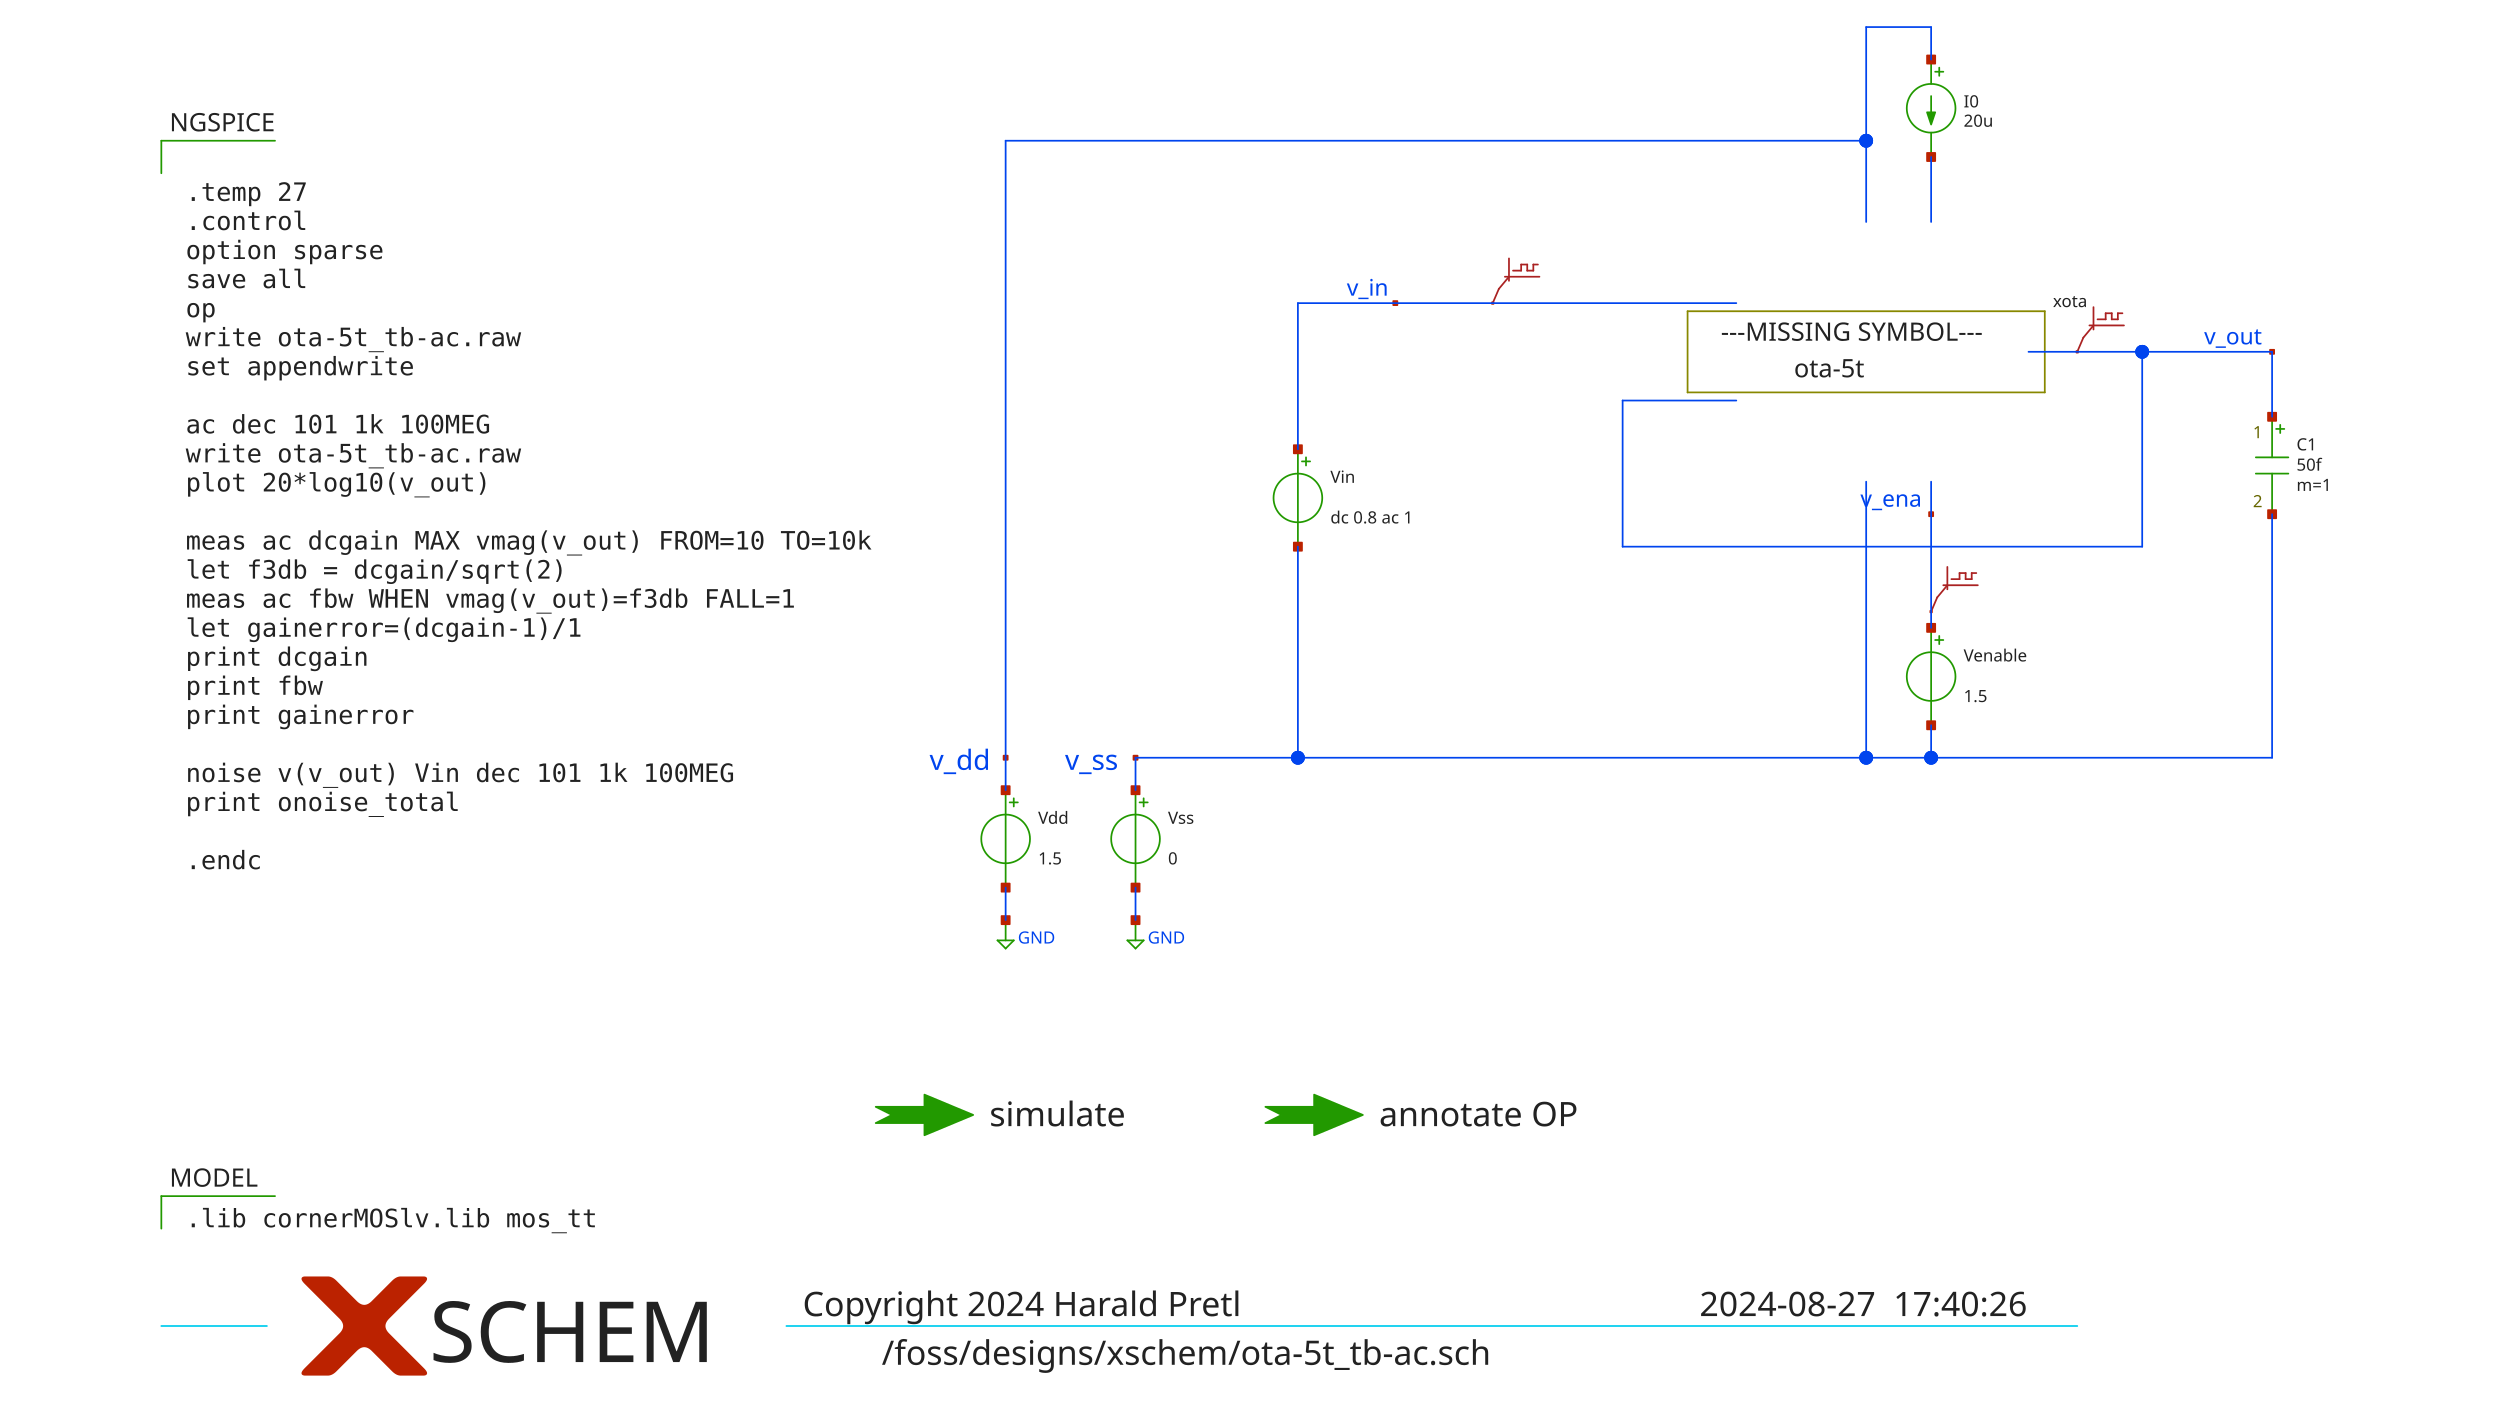
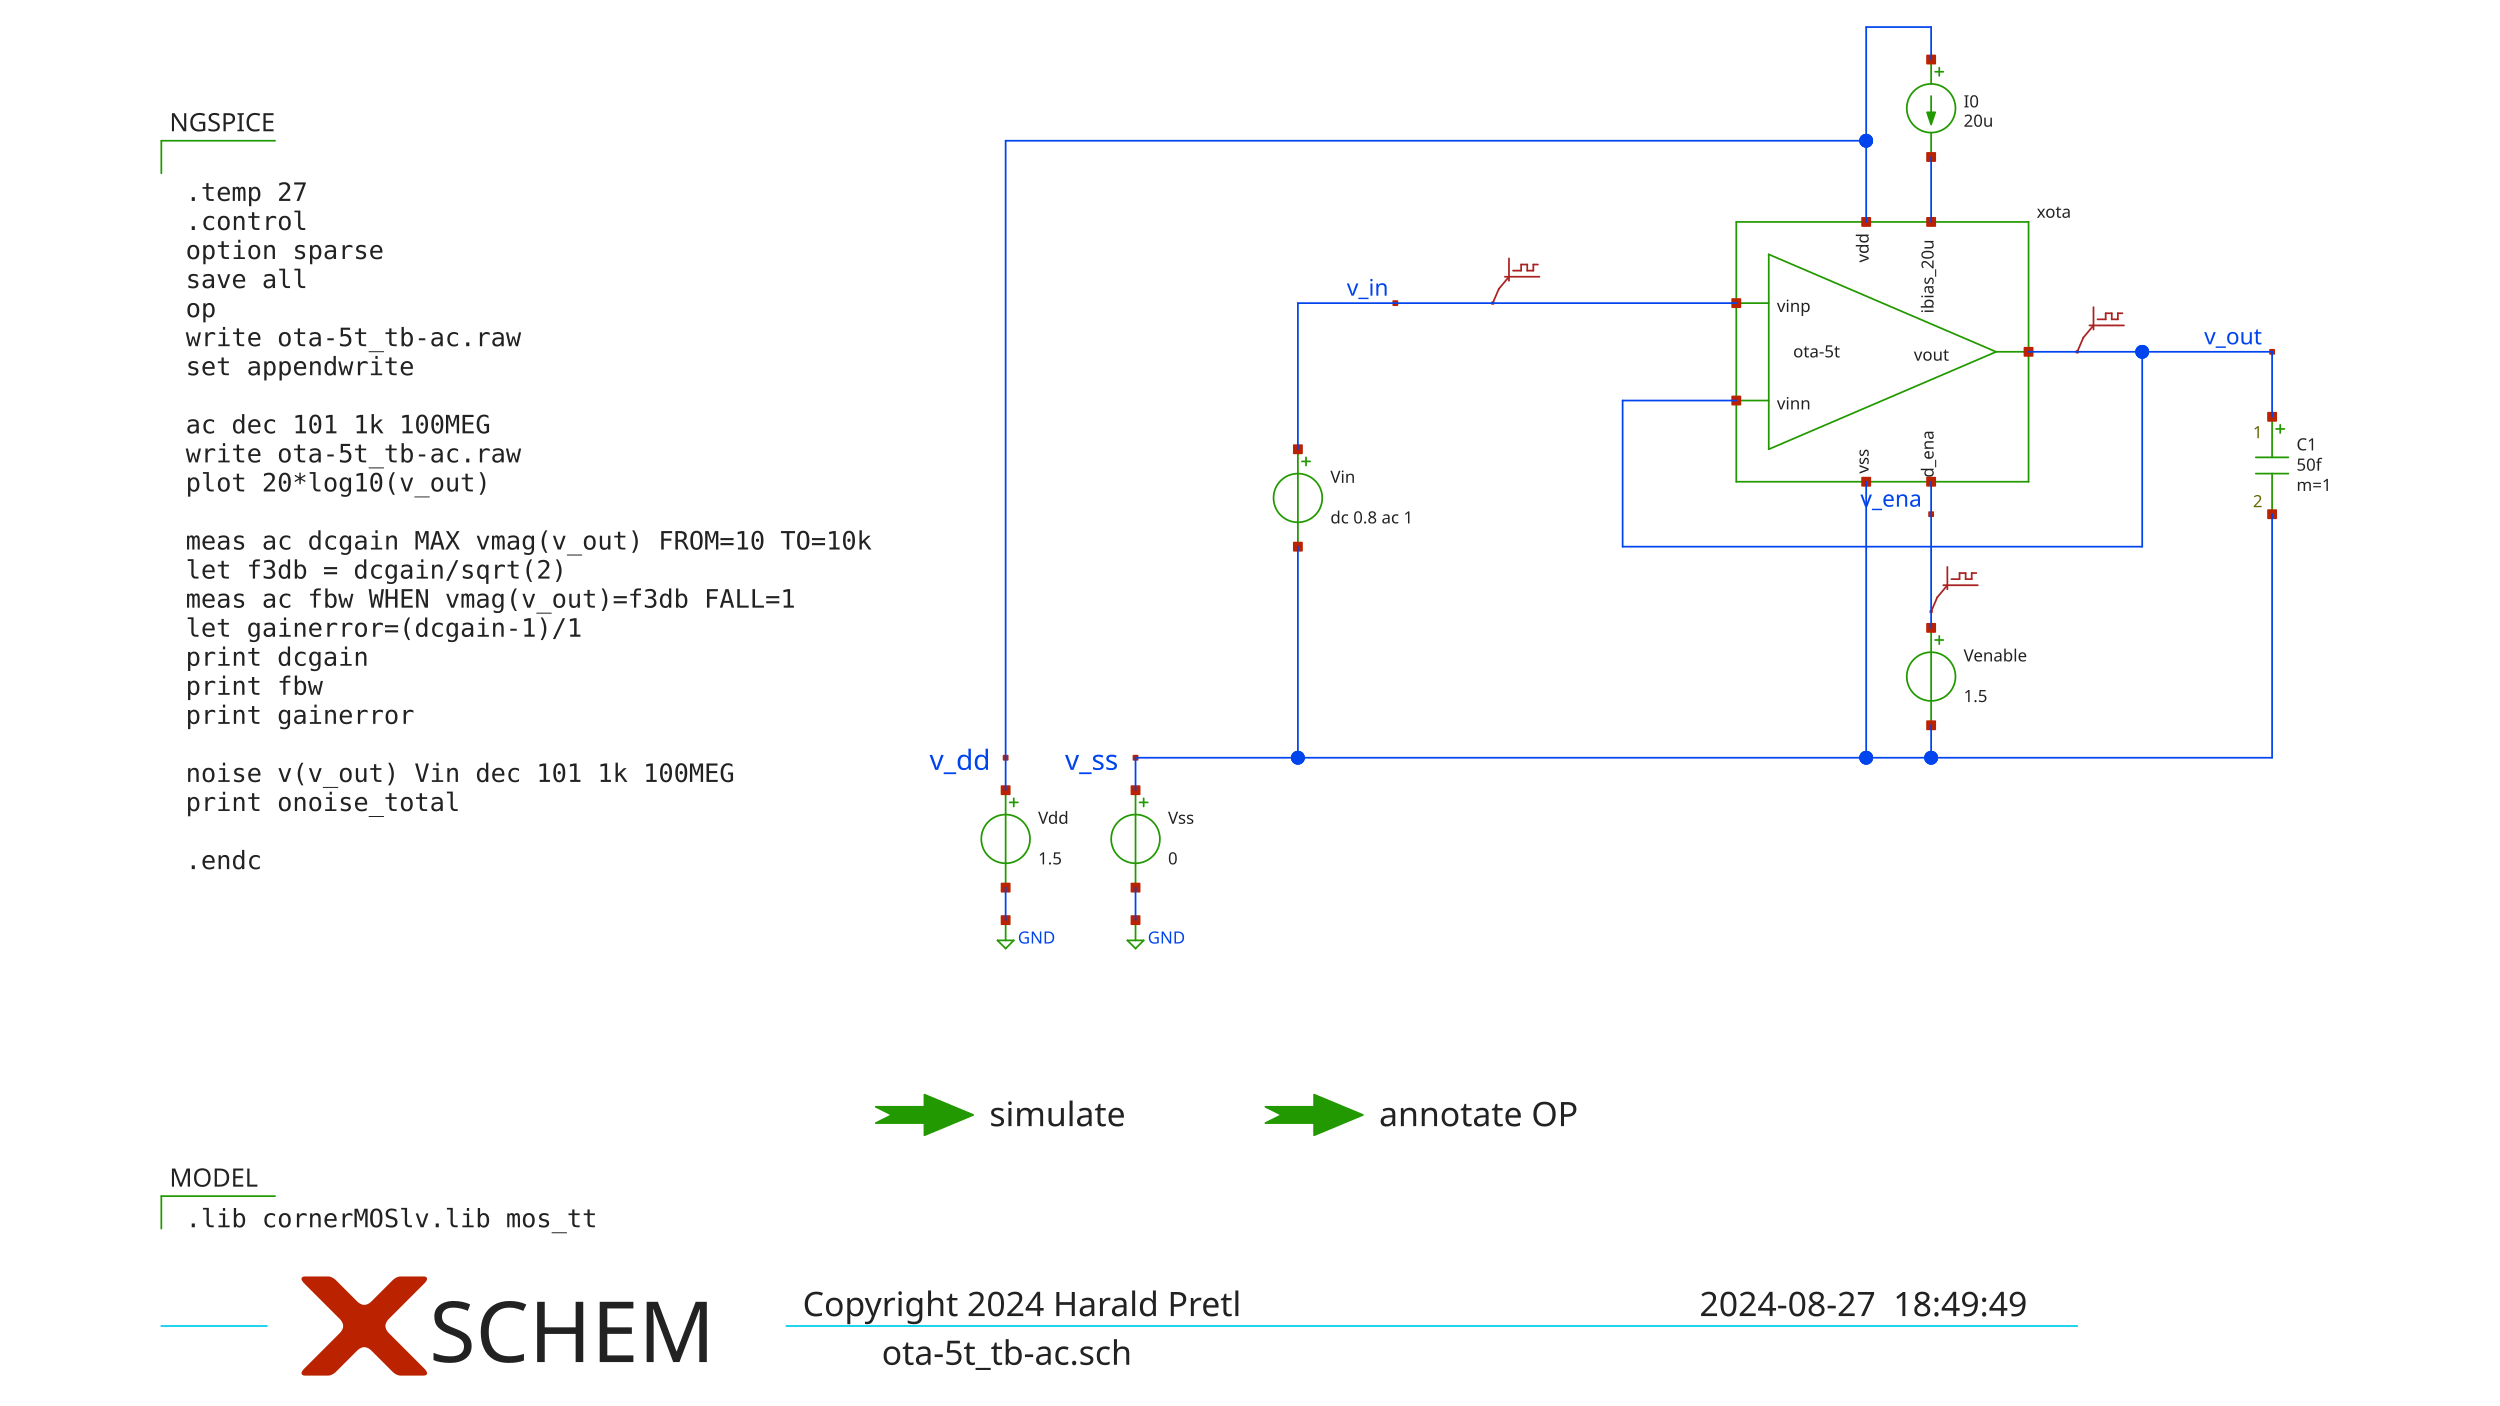
<svg xmlns="http://www.w3.org/2000/svg" width="900" height="506" version="1.1">
  <style type="text/css">
.l0{
  fill: #ffffff;
  stroke: #ffffff;
  stroke-linecap:round;
  stroke-linejoin:round;
  stroke-width: 0.631;
}
.l1{
  fill: #0044ee;
  stroke: #0044ee;
  stroke-linecap:round;
  stroke-linejoin:round;
  stroke-width: 0.631;
}
.l2{
  fill: #aaaaaa; fill-opacity: 0.2;
  stroke: #aaaaaa;
  stroke-linecap:round;
  stroke-linejoin:round;
  stroke-width: 0.631;
}
.l3{
  fill: #222222; fill-opacity: 0.5;
  stroke: #222222;
  stroke-linecap:round;
  stroke-linejoin:round;
  stroke-width: 0.631;
}
.l4{
  fill: #229900;
  stroke: #229900;
  stroke-linecap:round;
  stroke-linejoin:round;
  stroke-width: 0.631;
}
.l5{
  fill: #bb2200;
  stroke: #bb2200;
  stroke-linecap:round;
  stroke-linejoin:round;
  stroke-width: 0.631;
}
.l6{
  fill: #00ccee; fill-opacity: 0.5;
  stroke: #00ccee;
  stroke-linecap:round;
  stroke-linejoin:round;
  stroke-width: 0.631;
}
.l7{
  fill: #ff0000; fill-opacity: 0.5;
  stroke: #ff0000;
  stroke-linecap:round;
  stroke-linejoin:round;
  stroke-width: 0.631;
}
.l8{
  fill: #888800; fill-opacity: 0.5;
  stroke: #888800;
  stroke-linecap:round;
  stroke-linejoin:round;
  stroke-width: 0.631;
}
.l9{
  fill: #00aaaa; fill-opacity: 0.5;
  stroke: #00aaaa;
  stroke-linecap:round;
  stroke-linejoin:round;
  stroke-width: 0.631;
}
.l10{
  fill: #880088;
  stroke: #880088;
  stroke-linecap:round;
  stroke-linejoin:round;
  stroke-width: 0.631;
}
.l11{
  fill: #00ff00; fill-opacity: 0.5;
  stroke: #00ff00;
  stroke-linecap:round;
  stroke-linejoin:round;
  stroke-width: 0.631;
}
.l12{
  fill: #0000cc; fill-opacity: 0.5;
  stroke: #0000cc;
  stroke-linecap:round;
  stroke-linejoin:round;
  stroke-width: 0.631;
}
.l13{
  fill: #666600; fill-opacity: 0.5;
  stroke: #666600;
  stroke-linecap:round;
  stroke-linejoin:round;
  stroke-width: 0.631;
}
.l14{
  fill: #557755; fill-opacity: 0.2;
  stroke: #557755;
  stroke-linecap:round;
  stroke-linejoin:round;
  stroke-width: 0.631;
}
.l15{
  fill: #aa2222; fill-opacity: 0.5;
  stroke: #aa2222;
  stroke-linecap:round;
  stroke-linejoin:round;
  stroke-width: 0.631;
}
.l16{
  fill: #7ccc40; fill-opacity: 0.5;
  stroke: #7ccc40;
  stroke-linecap:round;
  stroke-linejoin:round;
  stroke-width: 0.631;
}
.l17{
  fill: #00ffcc; fill-opacity: 0.2;
  stroke: #00ffcc;
  stroke-linecap:round;
  stroke-linejoin:round;
  stroke-width: 0.631;
}
.l18{
  fill: #ce0097; fill-opacity: 0.5;
  stroke: #ce0097;
  stroke-linecap:round;
  stroke-linejoin:round;
  stroke-width: 0.631;
}
.l19{
  fill: #d2d46b; fill-opacity: 0.2;
  stroke: #d2d46b;
  stroke-linecap:round;
  stroke-linejoin:round;
  stroke-width: 0.631;
}
.l20{
  fill: #ef6158; fill-opacity: 0.2;
  stroke: #ef6158;
  stroke-linecap:round;
  stroke-linejoin:round;
  stroke-width: 0.631;
}
.l21{
  fill: #fdb200; fill-opacity: 0.2;
  stroke: #fdb200;
  stroke-linecap:round;
  stroke-linejoin:round;
  stroke-width: 0.631;
}
text {font-family: Sans-Serif;}
</style>
  <rect class="l0" x="0" y="0" width="900" height="506" />
  <text fill="#0044ee" xml:space="preserve" font-size="6.079" transform="translate(366.414, 339.68)">GND</text>
  <text fill="#0044ee" xml:space="preserve" font-size="10.03" transform="translate(334.646, 277.144)">v_dd</text>
  <text fill="#0044ee" xml:space="preserve" font-size="6.079" transform="translate(413.175, 339.68)">GND</text>
  <text fill="#0044ee" xml:space="preserve" font-size="10.03" transform="translate(383.408, 277.144)">v_ss</text>
  <text fill="#0044ee" xml:space="preserve" font-size="8.207" transform="translate(793.493, 123.964)">v_out</text>
  <text fill="#0044ee" xml:space="preserve" font-size="8.207" transform="translate(484.853, 106.429)">v_in</text>
  <text fill="#0044ee" xml:space="preserve" font-size="8.207" transform="translate(669.744, 182.416)">v_ena</text>
  <text fill="#222222" xml:space="preserve" font-size="9.118" transform="translate(61.0031, 427.195)">MODEL</text>
  <text fill="#222222" xml:space="preserve" font-size="9.118" style="font-family:Monospace;" transform="translate(66.8483, 441.808)">.lib cornerMOSlv.lib mos_tt</text>
  <text fill="#222222" xml:space="preserve" font-size="9.118" transform="translate(61.0031, 47.2582)">NGSPICE</text>
  <text fill="#222222" xml:space="preserve" font-size="9.118" style="font-family:Monospace;" transform="translate(66.8483, 72.3301)">.temp 27</text>
  <text fill="#222222" xml:space="preserve" font-size="9.118" style="font-family:Monospace;" transform="translate(66.8483, 82.789)">.control</text>
  <text fill="#222222" xml:space="preserve" font-size="9.118" style="font-family:Monospace;" transform="translate(66.8483, 93.2479)">option sparse</text>
  <text fill="#222222" xml:space="preserve" font-size="9.118" style="font-family:Monospace;" transform="translate(66.8483, 103.707)">save all</text>
  <text fill="#222222" xml:space="preserve" font-size="9.118" style="font-family:Monospace;" transform="translate(66.8483, 114.166)">op</text>
  <text fill="#222222" xml:space="preserve" font-size="9.118" style="font-family:Monospace;" transform="translate(66.8483, 124.625)">write ota-5t_tb-ac.raw</text>
  <text fill="#222222" xml:space="preserve" font-size="9.118" style="font-family:Monospace;" transform="translate(66.8483, 135.083)">set appendwrite</text>
  <text fill="#222222" xml:space="preserve" font-size="9.118" style="font-family:Monospace;" transform="translate(66.8483, 156.001)">ac dec 101 1k 100MEG</text>
  <text fill="#222222" xml:space="preserve" font-size="9.118" style="font-family:Monospace;" transform="translate(66.8483, 166.46)">write ota-5t_tb-ac.raw</text>
  <text fill="#222222" xml:space="preserve" font-size="9.118" style="font-family:Monospace;" transform="translate(66.8483, 176.919)">plot 20*log10(v_out)</text>
  <text fill="#222222" xml:space="preserve" font-size="9.118" style="font-family:Monospace;" transform="translate(66.8483, 197.837)">meas ac dcgain MAX vmag(v_out) FROM=10 TO=10k</text>
  <text fill="#222222" xml:space="preserve" font-size="9.118" style="font-family:Monospace;" transform="translate(66.8483, 208.296)">let f3db = dcgain/sqrt(2)</text>
  <text fill="#222222" xml:space="preserve" font-size="9.118" style="font-family:Monospace;" transform="translate(66.8483, 218.755)">meas ac fbw WHEN vmag(v_out)=f3db FALL=1</text>
  <text fill="#222222" xml:space="preserve" font-size="9.118" style="font-family:Monospace;" transform="translate(66.8483, 229.214)">let gainerror=(dcgain-1)/1</text>
  <text fill="#222222" xml:space="preserve" font-size="9.118" style="font-family:Monospace;" transform="translate(66.8483, 239.673)">print dcgain</text>
  <text fill="#222222" xml:space="preserve" font-size="9.118" style="font-family:Monospace;" transform="translate(66.8483, 250.131)">print fbw</text>
  <text fill="#222222" xml:space="preserve" font-size="9.118" style="font-family:Monospace;" transform="translate(66.8483, 260.59)">print gainerror</text>
  <text fill="#222222" xml:space="preserve" font-size="9.118" style="font-family:Monospace;" transform="translate(66.8483, 281.508)">noise v(v_out) Vin dec 101 1k 100MEG</text>
  <text fill="#222222" xml:space="preserve" font-size="9.118" style="font-family:Monospace;" transform="translate(66.8483, 291.967)">print onoise_total</text>
  <text fill="#222222" xml:space="preserve" font-size="9.118" style="font-family:Monospace;" transform="translate(66.8483, 312.885)">.endc</text>
  <text fill="#222222" xml:space="preserve" font-size="6.079" transform="translate(373.72, 296.572)">Vdd</text>
  <text fill="#222222" xml:space="preserve" font-size="6.079" transform="translate(373.72, 311.185)">1.5</text>
-   <text fill="#222222" xml:space="preserve" font-size="12.158" transform="translate(288.965, 491.329)">         /foss/designs/xschem/ota-5t_tb-ac.sch</text>
+   <text fill="#222222" xml:space="preserve" font-size="12.158" transform="translate(288.965, 491.329)">         ota-5t_tb-ac.sch</text>
  <text fill="#222222" xml:space="preserve" font-size="12.158" transform="translate(288.965, 473.794)">Copyright 2024 Harald Pretl</text>
-   <text fill="#222222" xml:space="preserve" font-size="12.158" transform="translate(611.812, 473.794)">2024-08-27  17:40:26</text>
+   <text fill="#222222" xml:space="preserve" font-size="12.158" transform="translate(611.812, 473.794)">2024-08-27  18:49:49</text>
  <text fill="#222222" xml:space="preserve" font-size="30.395" transform="translate(154.526, 490.353)">SCHEM</text>
  <text fill="#222222" xml:space="preserve" font-size="12.158" transform="translate(356.185, 405.419)">simulate</text>
  <text fill="#222222" xml:space="preserve" font-size="12.158" transform="translate(496.469, 405.419)">annotate OP</text>
-   <text fill="#222222" xml:space="preserve" font-size="9.118" transform="translate(645.814, 135.813)">ota-5t</text>
-   <text fill="#222222" xml:space="preserve" font-size="6.079" transform="translate(739.044, 110.549)">xota</text>
-   <text fill="#222222" xml:space="preserve" font-size="9.118" transform="translate(619.51, 122.661)">---MISSING SYMBOL---</text>
+   <text fill="#222222" xml:space="preserve" font-size="6.079" transform="translate(645.521, 128.669)">ota-5t</text>
+   <text fill="#222222" xml:space="preserve" font-size="6.079" transform="translate(733.199, 78.4004)">xota</text>
+   <text fill="#222222" xml:space="preserve" font-size="6.079" transform="translate(672.71, 94.5079) rotate(270)">vdd</text>
+   <text fill="#222222" xml:space="preserve" font-size="6.079" transform="translate(688.973, 129.838)">vout</text>
+   <text fill="#222222" xml:space="preserve" font-size="6.079" transform="translate(639.676, 112.302)">vinp</text>
+   <text fill="#222222" xml:space="preserve" font-size="6.079" transform="translate(639.676, 147.374)">vinn</text>
+   <text fill="#222222" xml:space="preserve" font-size="6.079" transform="translate(696.091, 112.818) rotate(270)">ibias_20u</text>
+   <text fill="#222222" xml:space="preserve" font-size="6.079" transform="translate(696.091, 171.96) rotate(270)">d_ena</text>
+   <text fill="#222222" xml:space="preserve" font-size="6.079" transform="translate(672.71, 170.495) rotate(270)">vss</text>
  <text fill="#222222" xml:space="preserve" font-size="6.079" transform="translate(420.482, 296.572)">Vss</text>
  <text fill="#222222" xml:space="preserve" font-size="6.079" transform="translate(420.482, 311.185)">0</text>
  <text fill="#666600" xml:space="preserve" font-size="6.079" transform="translate(811.032, 157.749)">1</text>
  <text fill="#666600" xml:space="preserve" font-size="6.079" transform="translate(811.032, 182.591)">2</text>
  <text fill="#222222" xml:space="preserve" font-size="6.079" transform="translate(826.722, 162.133)">C1</text>
  <text fill="#222222" xml:space="preserve" font-size="6.079" transform="translate(826.722, 169.439)">50f</text>
  <text fill="#222222" xml:space="preserve" font-size="6.079" transform="translate(826.722, 176.746)">m=1</text>
  <text fill="#222222" xml:space="preserve" font-size="6.079" transform="translate(478.934, 173.823)">Vin</text>
  <text fill="#222222" xml:space="preserve" font-size="6.079" transform="translate(478.934, 188.436)">dc 0.8 ac 1</text>
  <text fill="#222222" xml:space="preserve" font-size="6.079" transform="translate(706.896, 38.6532)">I0</text>
  <text fill="#222222" xml:space="preserve" font-size="6.079" transform="translate(706.896, 45.6258)">20u</text>
  <text fill="#222222" xml:space="preserve" font-size="6.079" transform="translate(706.896, 238.12)">Venable</text>
  <text fill="#222222" xml:space="preserve" font-size="6.079" transform="translate(706.896, 252.733)">1.5</text>
  <path class="l4" d="M58.081 430.606L98.997 430.606" />
  <path class="l4" d="M58.081 430.606L58.081 442.296" />
  <path class="l4" d="M58.081 50.669L98.997 50.669" />
  <path class="l4" d="M58.081 50.669L58.081 62.359" />
  <path class="l4" d="M363.491 288.86L366.414 288.86" />
  <path class="l4" d="M364.953 287.399L364.953 290.321" />
  <path class="l4" d="M362.03 284.476L362.03 319.547" />
  <circle class="l4" cx="362.03" cy="302.012" r="8.768" style="fill:none;" />
  <path class="l4" d="M362.03 331.238L362.03 338.544" />
  <path class="l4" d="M359.107 338.544L364.953 338.544" />
  <path class="l4" d="M362.03 341.467L364.953 338.544" />
  <path class="l4" d="M359.107 338.544L362.03 341.467" />
  <path class="l4" d="M350.34 401.38L332.804 394.073L332.804 398.457L315.269 398.457L321.114 401.38L315.269 404.303L332.804 404.303L332.804 408.686L350.34 401.38" />
  <path class="l4" d="M490.624 401.38L473.088 394.073L473.088 398.457L455.553 398.457L461.398 401.38L455.553 404.303L473.088 404.303L473.088 408.686L490.624 401.38" />
+   <path class="l4" d="M718.586 126.656L730.277 126.656" />
+   <path class="l4" d="M625.063 109.121L636.754 109.121" />
+   <path class="l4" d="M625.063 144.192L636.754 144.192" />
+   <path class="l4" d="M636.754 91.585L636.754 161.727" />
+   <path class="l4" d="M636.754 161.727L718.586 126.656" />
+   <path class="l4" d="M636.754 91.585L718.586 126.656" />
+   <path class="l4" d="M625.063 79.895L730.277 79.895" />
+   <path class="l4" d="M730.277 79.895L730.277 173.418" />
+   <path class="l4" d="M625.063 173.418L730.277 173.418" />
+   <path class="l4" d="M625.063 79.895L625.063 173.418" />
  <path class="l4" d="M410.253 288.86L413.175 288.86" />
  <path class="l4" d="M411.714 287.399L411.714 290.321" />
  <path class="l4" d="M408.791 284.476L408.791 319.547" />
  <circle class="l4" cx="408.791" cy="302.012" r="8.768" style="fill:none;" />
  <path class="l4" d="M408.791 331.238L408.791 338.544" />
  <path class="l4" d="M405.869 338.544L411.714 338.544" />
  <path class="l4" d="M408.791 341.467L411.714 338.544" />
  <path class="l4" d="M405.869 338.544L408.791 341.467" />
  <path class="l4" d="M817.954 170.495L817.954 185.108" />
  <path class="l4" d="M817.954 150.037L817.954 164.65" />
  <path class="l4" d="M812.109 164.65L823.799 164.65" />
  <path class="l4" d="M812.109 170.495L823.799 170.495" />
  <path class="l4" d="M819.416 154.421L822.338 154.421" />
  <path class="l4" d="M820.877 152.96L820.877 155.882" />
  <path class="l4" d="M468.705 166.111L471.627 166.111" />
  <path class="l4" d="M470.166 164.65L470.166 167.573" />
  <path class="l4" d="M467.243 161.727L467.243 196.799" />
  <circle class="l4" cx="467.243" cy="179.263" r="8.768" style="fill:none;" />
  <path class="l4" d="M695.205 21.443L695.205 30.211" />
  <path class="l4" d="M695.205 47.746L695.205 56.514" />
  <path class="l4" d="M696.667 25.827L699.589 25.827" />
  <path class="l4" d="M698.128 24.366L698.128 27.288" />
  <path class="l4" d="M695.205 34.595L695.205 40.44L696.667 40.44L695.205 44.824L693.744 40.44L695.205 40.44L695.205 34.595" />
  <circle class="l4" cx="695.205" cy="38.979" r="8.768" style="fill:none;" />
  <path class="l4" d="M696.667 230.408L699.589 230.408" />
  <path class="l4" d="M698.128 228.947L698.128 231.87" />
  <path class="l4" d="M695.205 226.024L695.205 261.096" />
  <circle class="l4" cx="695.205" cy="243.56" r="8.768" style="fill:none;" />
  <path class="l5" d="M360.569 283.015L363.491 283.015L363.491 285.938L360.569 285.938L360.569 283.015z" />
  <path class="l5" d="M360.569 318.086L363.491 318.086L363.491 321.009L360.569 321.009L360.569 318.086z" />
  <path class="l5" d="M360.569 329.776L363.491 329.776L363.491 332.699L360.569 332.699L360.569 329.776z" />
  <path class="l5" d="M145.758 468.6L145.576 468.782L145.393 468.965L145.21 469.148L145.028 469.33L144.845 469.513L144.662 469.696L144.48 469.878L144.297 470.061L144.114 470.244L143.932 470.426L143.749 470.609L143.566 470.792L143.384 470.974L143.201 471.157L143.018 471.339L142.836 471.522L142.653 471.705L142.47 471.887L142.288 472.07L142.105 472.253L141.922 472.435L141.74 472.618L141.557 472.801L141.374 472.983L141.192 473.166L141.009 473.349L140.826 473.531L140.644 473.714L140.461 473.897L140.278 474.079L140.096 474.262L139.913 474.445L139.913 474.445L139.736 474.627L139.571 474.81L139.416 474.993L139.274 475.175L139.142 475.358L139.023 475.541L138.914 475.723L138.817 475.906L138.731 476.089L138.657 476.271L138.594 476.454L138.543 476.637L138.503 476.819L138.475 477.002L138.457 477.185L138.452 477.367L138.457 477.55L138.475 477.733L138.503 477.915L138.543 478.098L138.594 478.281L138.657 478.463L138.731 478.646L138.817 478.829L138.914 479.011L139.023 479.194L139.142 479.377L139.274 479.559L139.416 479.742L139.571 479.925L139.736 480.107L139.913 480.29L139.913 480.29L140.096 480.473L140.281 480.658L140.467 480.844L140.655 481.032L140.844 481.221L141.035 481.412L141.227 481.604L141.42 481.797L141.615 481.992L141.811 482.188L142.009 482.386L142.208 482.585L142.408 482.785L142.61 482.987L142.814 483.19L143.018 483.395L143.225 483.601L143.432 483.809L143.641 484.018L143.852 484.229L144.064 484.44L144.277 484.654L144.492 484.869L144.708 485.085L144.926 485.302L145.145 485.521L145.365 485.742L145.587 485.964L145.81 486.187L146.035 486.412L146.261 486.638L146.489 486.866L146.489 486.866L146.716 487.093L146.94 487.317L147.161 487.538L147.379 487.756L147.595 487.972L147.807 488.184L148.017 488.394L148.224 488.601L148.428 488.805L148.629 489.006L148.828 489.205L149.023 489.4L149.216 489.593L149.406 489.783L149.593 489.97L149.777 490.154L149.958 490.335L150.136 490.513L150.312 490.689L150.485 490.861L150.654 491.031L150.821 491.198L150.986 491.362L151.147 491.524L151.305 491.682L151.461 491.838L151.613 491.99L151.763 492.14L151.91 492.287L152.054 492.431L152.196 492.573L152.334 492.711L152.334 492.711L152.467 492.846L152.591 492.976L152.707 493.103L152.814 493.225L152.912 493.342L153.002 493.456L153.083 493.565L153.156 493.67L153.22 493.771L153.276 493.867L153.323 493.959L153.362 494.047L153.392 494.13L153.413 494.209L153.426 494.284L153.43 494.355L153.426 494.421L153.413 494.483L153.392 494.541L153.362 494.595L153.323 494.644L153.276 494.689L153.22 494.73L153.156 494.766L153.083 494.798L153.002 494.826L152.912 494.849L152.814 494.869L152.707 494.884L152.591 494.894L152.467 494.901L152.334 494.903L152.334 494.903L152.197 494.903L152.06 494.903L151.923 494.903L151.786 494.903L151.649 494.903L151.512 494.903L151.375 494.903L151.238 494.903L151.101 494.903L150.964 494.903L150.827 494.903L150.69 494.903L150.553 494.903L150.416 494.903L150.279 494.903L150.142 494.903L150.005 494.903L149.868 494.903L149.731 494.903L149.594 494.903L149.457 494.903L149.32 494.903L149.183 494.903L149.046 494.903L148.909 494.903L148.772 494.903L148.635 494.903L148.498 494.903L148.361 494.903L148.224 494.903L148.087 494.903L147.95 494.903L147.95 494.903L147.814 494.903L147.679 494.903L147.546 494.903L147.414 494.903L147.283 494.903L147.154 494.903L147.026 494.903L146.9 494.903L146.775 494.903L146.652 494.903L146.53 494.903L146.409 494.903L146.29 494.903L146.172 494.903L146.056 494.903L145.941 494.903L145.827 494.903L145.715 494.903L145.605 494.903L145.496 494.903L145.388 494.903L145.282 494.903L145.177 494.903L145.073 494.903L144.971 494.903L144.871 494.903L144.771 494.903L144.674 494.903L144.577 494.903L144.482 494.903L144.389 494.903L144.297 494.903L144.297 494.903L144.206 494.901L144.114 494.897L144.023 494.89L143.932 494.88L143.84 494.867L143.749 494.852L143.658 494.833L143.566 494.812L143.475 494.787L143.384 494.76L143.292 494.73L143.201 494.697L143.11 494.662L143.018 494.623L142.927 494.582L142.836 494.538L142.744 494.49L142.653 494.441L142.562 494.388L142.47 494.332L142.379 494.274L142.288 494.212L142.196 494.148L142.105 494.081L142.014 494.011L141.922 493.938L141.831 493.863L141.74 493.784L141.648 493.703L141.557 493.619L141.466 493.531L141.374 493.442L141.374 493.442L141.283 493.35L141.192 493.259L141.1 493.168L141.009 493.076L140.918 492.985L140.826 492.894L140.735 492.802L140.644 492.711L140.552 492.62L140.461 492.528L140.37 492.437L140.278 492.346L140.187 492.254L140.096 492.163L140.004 492.072L139.913 491.98L139.822 491.889L139.73 491.798L139.639 491.706L139.548 491.615L139.456 491.524L139.365 491.432L139.274 491.341L139.182 491.25L139.091 491.158L139 491.067L138.908 490.976L138.817 490.884L138.726 490.793L138.634 490.702L138.543 490.61L138.452 490.519L138.452 490.519L138.359 490.426L138.263 490.331L138.165 490.232L138.064 490.131L137.959 490.027L137.852 489.92L137.743 489.81L137.63 489.697L137.514 489.581L137.396 489.463L137.274 489.342L137.15 489.218L137.023 489.091L136.893 488.961L136.761 488.828L136.625 488.692L136.487 488.554L136.345 488.413L136.201 488.269L136.054 488.122L135.904 487.972L135.752 487.819L135.596 487.663L135.438 487.505L135.277 487.344L135.112 487.18L134.946 487.013L134.776 486.843L134.603 486.67L134.427 486.495L134.249 486.316L134.068 486.135L134.068 486.135L133.885 485.958L133.703 485.793L133.52 485.639L133.337 485.496L133.155 485.365L132.972 485.245L132.789 485.136L132.607 485.039L132.424 484.954L132.241 484.879L132.059 484.817L131.876 484.765L131.693 484.725L131.511 484.697L131.328 484.68L131.145 484.674L130.963 484.68L130.78 484.697L130.597 484.725L130.415 484.765L130.232 484.817L130.049 484.879L129.867 484.954L129.684 485.039L129.501 485.136L129.319 485.245L129.136 485.365L128.953 485.496L128.771 485.639L128.588 485.793L128.405 485.958L128.223 486.135L128.223 486.135L128.041 486.316L127.863 486.495L127.688 486.67L127.515 486.843L127.345 487.013L127.178 487.18L127.014 487.344L126.853 487.505L126.694 487.663L126.539 487.819L126.386 487.972L126.236 488.122L126.089 488.269L125.945 488.413L125.804 488.554L125.665 488.692L125.53 488.828L125.397 488.961L125.267 489.091L125.14 489.218L125.016 489.342L124.895 489.463L124.776 489.581L124.661 489.697L124.548 489.81L124.438 489.92L124.331 490.027L124.227 490.131L124.126 490.232L124.027 490.331L123.932 490.426L123.839 490.519L123.839 490.519L123.747 490.61L123.656 490.702L123.565 490.793L123.473 490.884L123.382 490.976L123.291 491.067L123.199 491.158L123.108 491.25L123.017 491.341L122.925 491.432L122.834 491.524L122.743 491.615L122.651 491.706L122.56 491.798L122.469 491.889L122.378 491.98L122.286 492.072L122.195 492.163L122.104 492.254L122.012 492.346L121.921 492.437L121.83 492.528L121.738 492.62L121.647 492.711L121.556 492.802L121.464 492.894L121.373 492.985L121.282 493.076L121.19 493.168L121.099 493.259L121.008 493.35L120.916 493.442L120.916 493.442L120.825 493.531L120.734 493.619L120.642 493.703L120.551 493.784L120.46 493.863L120.368 493.938L120.277 494.011L120.186 494.081L120.094 494.148L120.003 494.212L119.912 494.274L119.82 494.332L119.729 494.388L119.638 494.441L119.546 494.49L119.455 494.538L119.364 494.582L119.272 494.623L119.181 494.662L119.09 494.697L118.998 494.73L118.907 494.76L118.816 494.787L118.724 494.812L118.633 494.833L118.542 494.852L118.45 494.867L118.359 494.88L118.268 494.89L118.176 494.897L118.085 494.901L117.994 494.903L117.994 494.903L117.902 494.903L117.808 494.903L117.713 494.903L117.617 494.903L117.519 494.903L117.42 494.903L117.319 494.903L117.217 494.903L117.114 494.903L117.009 494.903L116.903 494.903L116.795 494.903L116.686 494.903L116.575 494.903L116.463 494.903L116.35 494.903L116.235 494.903L116.118 494.903L116.001 494.903L115.882 494.903L115.761 494.903L115.639 494.903L115.516 494.903L115.391 494.903L115.264 494.903L115.137 494.903L115.008 494.903L114.877 494.903L114.745 494.903L114.612 494.903L114.477 494.903L114.34 494.903L114.34 494.903L114.203 494.903L114.066 494.903L113.929 494.903L113.792 494.903L113.655 494.903L113.518 494.903L113.381 494.903L113.244 494.903L113.107 494.903L112.97 494.903L112.833 494.903L112.696 494.903L112.559 494.903L112.422 494.903L112.285 494.903L112.148 494.903L112.011 494.903L111.874 494.903L111.737 494.903L111.6 494.903L111.463 494.903L111.326 494.903L111.189 494.903L111.052 494.903L110.915 494.903L110.778 494.903L110.641 494.903L110.504 494.903L110.367 494.903L110.23 494.903L110.093 494.903L109.956 494.903L109.956 494.903L109.824 494.901L109.7 494.894L109.584 494.884L109.477 494.869L109.379 494.849L109.289 494.826L109.207 494.798L109.135 494.766L109.07 494.73L109.015 494.689L108.968 494.644L108.929 494.595L108.899 494.541L108.878 494.483L108.865 494.421L108.861 494.355L108.865 494.284L108.878 494.209L108.899 494.13L108.929 494.047L108.968 493.959L109.015 493.867L109.07 493.771L109.135 493.67L109.207 493.565L109.289 493.456L109.379 493.342L109.477 493.225L109.584 493.103L109.7 492.976L109.824 492.846L109.956 492.711L109.956 492.711L110.095 492.573L110.236 492.431L110.38 492.287L110.527 492.14L110.677 491.99L110.83 491.838L110.985 491.682L111.144 491.524L111.305 491.362L111.469 491.198L111.636 491.031L111.806 490.861L111.979 490.689L112.154 490.513L112.333 490.335L112.514 490.154L112.698 489.97L112.885 489.783L113.075 489.593L113.267 489.4L113.463 489.205L113.661 489.006L113.862 488.805L114.066 488.601L114.273 488.394L114.483 488.184L114.696 487.972L114.911 487.756L115.13 487.538L115.351 487.317L115.575 487.093L115.802 486.866L115.802 486.866L116.029 486.638L116.255 486.412L116.48 486.187L116.704 485.964L116.925 485.742L117.146 485.521L117.365 485.302L117.583 485.085L117.799 484.869L118.014 484.654L118.227 484.44L118.439 484.229L118.649 484.018L118.858 483.809L119.066 483.601L119.272 483.395L119.477 483.19L119.68 482.987L119.882 482.785L120.083 482.585L120.282 482.386L120.48 482.188L120.676 481.992L120.871 481.797L121.064 481.604L121.256 481.412L121.446 481.221L121.635 481.032L121.823 480.844L122.009 480.658L122.194 480.473L122.378 480.29L122.378 480.29L122.554 480.107L122.72 479.925L122.874 479.742L123.017 479.559L123.148 479.377L123.268 479.194L123.376 479.011L123.473 478.829L123.559 478.646L123.633 478.463L123.696 478.281L123.747 478.098L123.787 477.915L123.816 477.733L123.833 477.55L123.839 477.367L123.833 477.185L123.816 477.002L123.787 476.819L123.747 476.637L123.696 476.454L123.633 476.271L123.559 476.089L123.473 475.906L123.376 475.723L123.268 475.541L123.148 475.358L123.017 475.175L122.874 474.993L122.72 474.81L122.554 474.627L122.378 474.445L122.378 474.445L122.194 474.261L122.009 474.077L121.823 473.89L121.635 473.703L121.446 473.514L121.256 473.323L121.064 473.131L120.871 472.938L120.676 472.743L120.48 472.547L120.282 472.349L120.083 472.15L119.882 471.95L119.68 471.748L119.477 471.544L119.272 471.339L119.066 471.133L118.858 470.926L118.649 470.717L118.439 470.506L118.227 470.294L118.014 470.081L117.799 469.866L117.583 469.65L117.365 469.432L117.146 469.213L116.925 468.993L116.704 468.771L116.48 468.547L116.255 468.323L116.029 468.097L115.802 467.869L115.802 467.869L115.575 467.642L115.351 467.418L115.13 467.197L114.911 466.978L114.696 466.763L114.483 466.55L114.273 466.341L114.066 466.134L113.862 465.93L113.661 465.728L113.463 465.53L113.267 465.334L113.075 465.142L112.885 464.952L112.698 464.765L112.514 464.581L112.333 464.4L112.154 464.221L111.979 464.046L111.806 463.873L111.636 463.703L111.469 463.536L111.305 463.372L111.144 463.211L110.985 463.053L110.83 462.897L110.677 462.744L110.527 462.595L110.38 462.448L110.236 462.303L110.095 462.162L109.956 462.024L109.956 462.024L109.824 461.889L109.7 461.758L109.584 461.632L109.477 461.51L109.379 461.392L109.289 461.279L109.207 461.17L109.135 461.065L109.07 460.964L109.015 460.868L108.968 460.776L108.929 460.688L108.899 460.605L108.878 460.525L108.865 460.45L108.861 460.38L108.865 460.313L108.878 460.251L108.899 460.194L108.929 460.14L108.968 460.091L109.015 460.046L109.07 460.005L109.135 459.969L109.207 459.937L109.289 459.909L109.379 459.885L109.477 459.866L109.584 459.851L109.7 459.84L109.824 459.834L109.956 459.832L109.956 459.832L110.093 459.832L110.23 459.832L110.367 459.832L110.504 459.832L110.641 459.832L110.778 459.832L110.915 459.832L111.052 459.832L111.189 459.832L111.326 459.832L111.463 459.832L111.6 459.832L111.737 459.832L111.874 459.832L112.011 459.832L112.148 459.832L112.285 459.832L112.422 459.832L112.559 459.832L112.696 459.832L112.833 459.832L112.97 459.832L113.107 459.832L113.244 459.832L113.381 459.832L113.518 459.832L113.655 459.832L113.792 459.832L113.929 459.832L114.066 459.832L114.203 459.832L114.34 459.832L114.34 459.832L114.477 459.832L114.612 459.832L114.745 459.832L114.877 459.832L115.008 459.832L115.137 459.832L115.264 459.832L115.391 459.832L115.516 459.832L115.639 459.832L115.761 459.832L115.882 459.832L116.001 459.832L116.118 459.832L116.235 459.832L116.35 459.832L116.463 459.832L116.575 459.832L116.686 459.832L116.795 459.832L116.903 459.832L117.009 459.832L117.114 459.832L117.217 459.832L117.319 459.832L117.42 459.832L117.519 459.832L117.617 459.832L117.713 459.832L117.808 459.832L117.902 459.832L117.994 459.832L117.994 459.832L118.085 459.833L118.176 459.838L118.268 459.845L118.359 459.855L118.45 459.867L118.542 459.883L118.633 459.902L118.724 459.923L118.816 459.947L118.907 459.974L118.998 460.004L119.09 460.037L119.181 460.073L119.272 460.111L119.364 460.153L119.455 460.197L119.546 460.244L119.638 460.294L119.729 460.347L119.82 460.403L119.912 460.461L120.003 460.522L120.094 460.587L120.186 460.654L120.277 460.724L120.368 460.796L120.46 460.872L120.551 460.951L120.642 461.032L120.734 461.116L120.825 461.203L120.916 461.293L120.916 461.293L121.008 461.384L121.099 461.476L121.19 461.567L121.282 461.658L121.373 461.75L121.464 461.841L121.556 461.932L121.647 462.024L121.738 462.115L121.83 462.206L121.921 462.298L122.012 462.389L122.104 462.48L122.195 462.572L122.286 462.663L122.378 462.754L122.469 462.846L122.56 462.937L122.651 463.028L122.743 463.12L122.834 463.211L122.925 463.302L123.017 463.394L123.108 463.485L123.199 463.576L123.291 463.668L123.382 463.759L123.473 463.85L123.565 463.942L123.656 464.033L123.747 464.124L123.839 464.216L123.839 464.216L123.932 464.308L124.027 464.404L124.126 464.503L124.227 464.604L124.331 464.708L124.438 464.815L124.548 464.925L124.661 465.038L124.776 465.153L124.895 465.272L125.016 465.393L125.14 465.517L125.267 465.644L125.397 465.774L125.53 465.907L125.665 466.042L125.804 466.181L125.945 466.322L126.089 466.466L126.236 466.613L126.386 466.763L126.539 466.916L126.694 467.071L126.853 467.23L127.014 467.391L127.178 467.555L127.345 467.722L127.515 467.892L127.688 468.064L127.863 468.24L128.041 468.418L128.223 468.6L128.223 468.6L128.405 468.777L128.588 468.942L128.771 469.096L128.953 469.239L129.136 469.37L129.319 469.49L129.501 469.599L129.684 469.696L129.867 469.781L130.049 469.855L130.232 469.918L130.415 469.97L130.597 470.009L130.78 470.038L130.963 470.055L131.145 470.061L131.328 470.055L131.511 470.038L131.693 470.009L131.876 469.97L132.059 469.918L132.241 469.855L132.424 469.781L132.607 469.696L132.789 469.599L132.972 469.49L133.155 469.37L133.337 469.239L133.52 469.096L133.703 468.942L133.885 468.777L134.068 468.6L134.068 468.6L134.249 468.418L134.427 468.24L134.603 468.064L134.776 467.892L134.946 467.722L135.112 467.555L135.277 467.391L135.438 467.23L135.596 467.071L135.752 466.916L135.904 466.763L136.054 466.613L136.201 466.466L136.345 466.322L136.487 466.181L136.625 466.042L136.761 465.907L136.893 465.774L137.023 465.644L137.15 465.517L137.274 465.393L137.396 465.272L137.514 465.153L137.63 465.038L137.743 464.925L137.852 464.815L137.959 464.708L138.064 464.604L138.165 464.503L138.263 464.404L138.359 464.308L138.452 464.216L138.452 464.216L138.543 464.124L138.634 464.033L138.726 463.942L138.817 463.85L138.908 463.759L139 463.668L139.091 463.576L139.182 463.485L139.274 463.394L139.365 463.302L139.456 463.211L139.548 463.12L139.639 463.028L139.73 462.937L139.822 462.846L139.913 462.754L140.004 462.663L140.096 462.572L140.187 462.48L140.278 462.389L140.37 462.298L140.461 462.206L140.552 462.115L140.644 462.024L140.735 461.932L140.826 461.841L140.918 461.75L141.009 461.658L141.1 461.567L141.192 461.476L141.283 461.384L141.374 461.293L141.374 461.293L141.466 461.203L141.557 461.116L141.648 461.032L141.74 460.951L141.831 460.872L141.922 460.796L142.014 460.724L142.105 460.654L142.196 460.587L142.288 460.522L142.379 460.461L142.47 460.403L142.562 460.347L142.653 460.294L142.744 460.244L142.836 460.197L142.927 460.153L143.018 460.111L143.11 460.073L143.201 460.037L143.292 460.004L143.384 459.974L143.475 459.947L143.566 459.923L143.658 459.902L143.749 459.883L143.84 459.867L143.932 459.855L144.023 459.845L144.114 459.838L144.206 459.833L144.297 459.832L144.297 459.832L144.389 459.832L144.482 459.832L144.577 459.832L144.674 459.832L144.771 459.832L144.871 459.832L144.971 459.832L145.073 459.832L145.177 459.832L145.282 459.832L145.388 459.832L145.496 459.832L145.605 459.832L145.715 459.832L145.827 459.832L145.941 459.832L146.056 459.832L146.172 459.832L146.29 459.832L146.409 459.832L146.53 459.832L146.652 459.832L146.775 459.832L146.9 459.832L147.026 459.832L147.154 459.832L147.283 459.832L147.414 459.832L147.546 459.832L147.679 459.832L147.814 459.832L147.95 459.832L147.95 459.832L148.087 459.832L148.224 459.832L148.361 459.832L148.498 459.832L148.635 459.832L148.772 459.832L148.909 459.832L149.046 459.832L149.183 459.832L149.32 459.832L149.457 459.832L149.594 459.832L149.731 459.832L149.868 459.832L150.005 459.832L150.142 459.832L150.279 459.832L150.416 459.832L150.553 459.832L150.69 459.832L150.827 459.832L150.964 459.832L151.101 459.832L151.238 459.832L151.375 459.832L151.512 459.832L151.649 459.832L151.786 459.832L151.923 459.832L152.06 459.832L152.197 459.832L152.334 459.832L152.334 459.832L152.467 459.834L152.591 459.84L152.707 459.851L152.814 459.866L152.912 459.885L153.002 459.909L153.083 459.937L153.156 459.969L153.22 460.005L153.276 460.046L153.323 460.091L153.362 460.14L153.392 460.194L153.413 460.251L153.426 460.313L153.43 460.38L153.426 460.45L153.413 460.525L153.392 460.605L153.362 460.688L153.323 460.776L153.276 460.868L153.22 460.964L153.156 461.065L153.083 461.17L153.002 461.279L152.912 461.392L152.814 461.51L152.707 461.632L152.591 461.758L152.467 461.889L152.334 462.024L152.334 462.024L152.195 462.163L152.052 462.306L151.904 462.454L151.752 462.606L151.596 462.762L151.435 462.923L151.27 463.088L151.101 463.257L150.928 463.43L150.75 463.608L150.568 463.79L150.382 463.976L150.191 464.166L149.997 464.361L149.797 464.56L149.594 464.764L149.387 464.971L149.175 465.183L148.958 465.399L148.738 465.62L148.513 465.845L148.284 466.074L148.051 466.307L147.813 466.545L147.571 466.787L147.325 467.033L147.075 467.283L146.82 467.538L146.561 467.797L146.298 468.06L146.03 468.328L145.758 468.6" />
  <path class="l5" d="M361.299 272.055L362.761 272.055L362.761 273.517L361.299 273.517L361.299 272.055z" />
+   <path class="l5" d="M670.363 78.434L673.286 78.434L673.286 81.356L670.363 81.356L670.363 78.434z" />
+   <path class="l5" d="M728.815 125.195L731.738 125.195L731.738 128.118L728.815 128.118L728.815 125.195z" />
+   <path class="l5" d="M623.602 107.66L626.525 107.66L626.525 110.582L623.602 110.582L623.602 107.66z" />
+   <path class="l5" d="M623.602 142.731L626.525 142.731L626.525 145.653L623.602 145.653L623.602 142.731z" />
+   <path class="l5" d="M693.744 78.434L696.667 78.434L696.667 81.356L693.744 81.356L693.744 78.434z" />
+   <path class="l5" d="M693.744 171.957L696.667 171.957L696.667 174.879L693.744 174.879L693.744 171.957z" />
+   <path class="l5" d="M670.363 171.957L673.286 171.957L673.286 174.879L670.363 174.879L670.363 171.957z" />
  <path class="l5" d="M407.33 283.015L410.253 283.015L410.253 285.938L407.33 285.938L407.33 283.015z" />
  <path class="l5" d="M407.33 318.086L410.253 318.086L410.253 321.009L407.33 321.009L407.33 318.086z" />
  <path class="l5" d="M407.33 329.776L410.253 329.776L410.253 332.699L407.33 332.699L407.33 329.776z" />
  <path class="l5" d="M408.061 272.055L409.522 272.055L409.522 273.517L408.061 273.517L408.061 272.055z" />
  <path class="l5" d="M816.493 148.576L819.416 148.576L819.416 151.498L816.493 151.498L816.493 148.576z" />
  <path class="l5" d="M816.493 183.647L819.416 183.647L819.416 186.569L816.493 186.569L816.493 183.647z" />
  <path class="l5" d="M817.224 125.926L818.685 125.926L818.685 127.387L817.224 127.387L817.224 125.926z" />
  <path class="l5" d="M465.782 160.266L468.705 160.266L468.705 163.189L465.782 163.189L465.782 160.266z" />
  <path class="l5" d="M465.782 195.337L468.705 195.337L468.705 198.26L465.782 198.26L465.782 195.337z" />
  <path class="l5" d="M501.584 108.39L503.045 108.39L503.045 109.851L501.584 109.851L501.584 108.39z" />
  <path class="l5" d="M693.744 19.982L696.667 19.982L696.667 22.904L693.744 22.904L693.744 19.982z" />
  <path class="l5" d="M693.744 55.053L696.667 55.053L696.667 57.975L693.744 57.975L693.744 55.053z" />
  <path class="l5" d="M693.744 224.563L696.667 224.563L696.667 227.486L693.744 227.486L693.744 224.563z" />
  <path class="l5" d="M693.744 259.634L696.667 259.634L696.667 262.557L693.744 262.557L693.744 259.634z" />
  <path class="l5" d="M537.111 108.847L537.659 108.847L537.659 109.395L537.111 109.395L537.111 108.847z" />
  <path class="l5" d="M747.538 126.382L748.086 126.382L748.086 126.93L747.538 126.93L747.538 126.382z" />
  <path class="l5" d="M694.931 219.905L695.479 219.905L695.479 220.453L694.931 220.453L694.931 219.905z" />
  <path class="l5" d="M694.475 184.378L695.936 184.378L695.936 185.839L694.475 185.839L694.475 184.378z" />
  <path class="l6" d="M283.12 477.367L747.812 477.367" />
  <path class="l6" d="M58.081 477.367L96.074 477.367" />
-   <path class="l8" d="M607.528 112.043L607.528 141.269" />
-   <path class="l8" d="M607.528 112.043L736.122 112.043" />
-   <path class="l8" d="M736.122 112.043L736.122 141.269" />
-   <path class="l8" d="M607.528 141.269L736.122 141.269" />
  <path class="l15" d="M539.577 104.006L543.231 99.622" />
  <path class="l15" d="M537.385 109.121L539.577 104.006" />
  <path class="l15" d="M543.231 93.047L543.231 101.084" />
  <path class="l15" d="M541.769 99.622L554.19 99.622" />
  <path class="l15" d="M544.692 97.43L547.615 97.43" />
  <path class="l15" d="M547.615 95.239L547.615 97.43" />
  <path class="l15" d="M547.615 95.239L549.806 95.239" />
  <path class="l15" d="M549.806 95.239L549.806 97.43" />
  <path class="l15" d="M549.806 97.43L551.998 97.43" />
  <path class="l15" d="M551.998 95.239L551.998 97.43" />
  <path class="l15" d="M551.998 95.239L553.642 95.239" />
  <path class="l15" d="M750.004 121.542L753.657 117.158" />
  <path class="l15" d="M747.812 126.656L750.004 121.542" />
  <path class="l15" d="M753.657 110.582L753.657 118.619" />
  <path class="l15" d="M752.196 117.158L764.617 117.158" />
  <path class="l15" d="M755.119 114.966L758.041 114.966" />
  <path class="l15" d="M758.041 112.774L758.041 114.966" />
  <path class="l15" d="M758.041 112.774L760.233 112.774" />
  <path class="l15" d="M760.233 112.774L760.233 114.966" />
  <path class="l15" d="M760.233 114.966L762.425 114.966" />
  <path class="l15" d="M762.425 112.774L762.425 114.966" />
  <path class="l15" d="M762.425 112.774L764.069 112.774" />
  <path class="l15" d="M697.397 215.065L701.051 210.681" />
  <path class="l15" d="M695.205 220.179L697.397 215.065" />
  <path class="l15" d="M701.051 204.105L701.051 212.142" />
  <path class="l15" d="M699.589 210.681L712.01 210.681" />
  <path class="l15" d="M702.512 208.489L705.434 208.489" />
  <path class="l15" d="M705.434 206.297L705.434 208.489" />
  <path class="l15" d="M705.434 206.297L707.626 206.297" />
  <path class="l15" d="M707.626 206.297L707.626 208.489" />
  <path class="l15" d="M707.626 208.489L709.818 208.489" />
  <path class="l15" d="M709.818 206.297L709.818 208.489" />
  <path class="l15" d="M709.818 206.297L711.462 206.297" />
  <path class="l1" d="M362.03 319.547L362.03 331.238" />
  <path class="l1" d="M408.791 319.547L408.791 331.238" />
  <path class="l1" d="M408.791 272.786L408.791 284.476" />
  <path class="l1" d="M695.205 272.786L817.954 272.786" />
  <path class="l1" d="M671.825 9.753L695.205 9.753" />
  <path class="l1" d="M671.825 173.418L671.825 272.786" />
  <path class="l1" d="M817.954 185.108L817.954 272.786" />
  <path class="l1" d="M817.954 126.656L817.954 150.037" />
  <path class="l1" d="M771.193 126.656L817.954 126.656" />
  <path class="l1" d="M771.193 126.656L771.193 196.799" />
  <path class="l1" d="M730.277 126.656L771.193 126.656" />
  <path class="l1" d="M584.147 196.799L771.193 196.799" />
  <path class="l1" d="M584.147 144.192L584.147 196.799" />
  <path class="l1" d="M584.147 144.192L625.063 144.192" />
  <path class="l1" d="M467.243 196.799L467.243 272.786" />
  <path class="l1" d="M408.791 272.786L467.243 272.786" />
  <path class="l1" d="M467.243 109.121L467.243 161.727" />
  <path class="l1" d="M467.243 109.121L625.063 109.121" />
  <path class="l1" d="M695.205 9.753L695.205 21.443" />
  <path class="l1" d="M695.205 56.514L695.205 79.895" />
  <path class="l1" d="M671.825 50.669L671.825 79.895" />
  <path class="l1" d="M362.03 50.669L671.825 50.669" />
  <path class="l1" d="M362.03 50.669L362.03 284.476" />
  <path class="l1" d="M671.825 9.753L671.825 50.669" />
  <path class="l1" d="M695.205 261.096L695.205 272.786" />
  <path class="l1" d="M671.825 272.786L695.205 272.786" />
  <path class="l1" d="M467.243 272.786L671.825 272.786" />
  <path class="l1" d="M695.205 173.418L695.205 226.024" />
  <circle class="l1" cx="671.825" cy="50.669" r="2.163" />
  <circle class="l1" cx="467.243" cy="272.786" r="2.163" />
  <circle class="l1" cx="467.243" cy="272.786" r="2.163" />
  <circle class="l1" cx="671.825" cy="272.786" r="2.163" />
  <circle class="l1" cx="467.243" cy="272.786" r="2.163" />
  <circle class="l1" cx="671.825" cy="50.669" r="2.163" />
  <circle class="l1" cx="671.825" cy="50.669" r="2.163" />
  <circle class="l1" cx="771.193" cy="126.656" r="2.163" />
  <circle class="l1" cx="671.825" cy="272.786" r="2.163" />
  <circle class="l1" cx="671.825" cy="272.786" r="2.163" />
  <circle class="l1" cx="695.205" cy="272.786" r="2.163" />
  <circle class="l1" cx="695.205" cy="272.786" r="2.163" />
  <circle class="l1" cx="695.205" cy="272.786" r="2.163" />
  <circle class="l1" cx="771.193" cy="126.656" r="2.163" />
  <circle class="l1" cx="771.193" cy="126.656" r="2.163" />
</svg>
